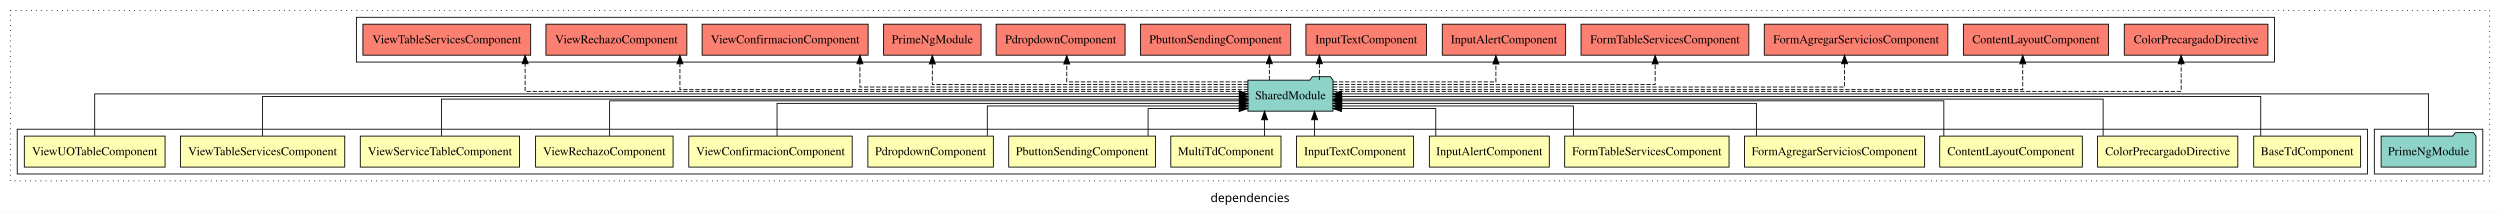
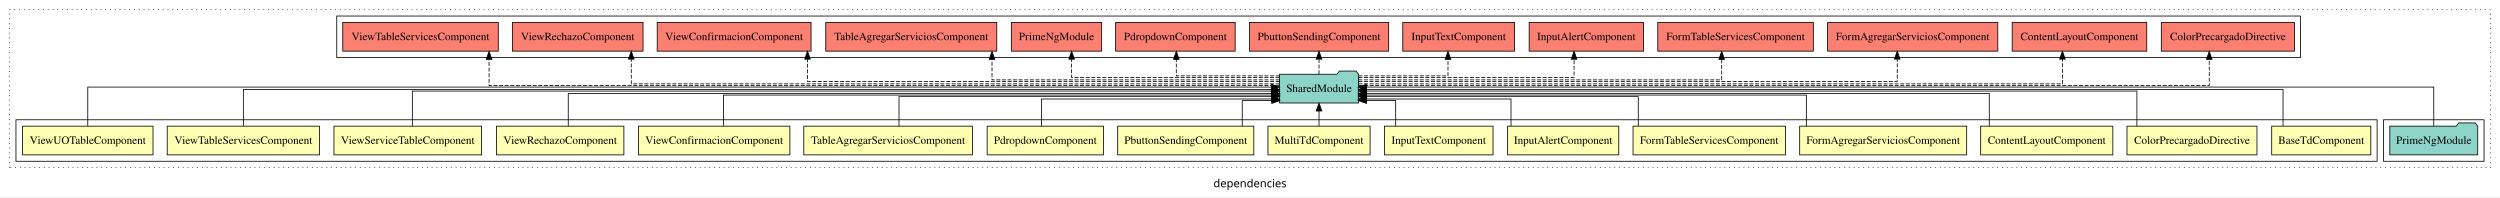
- <svg xmlns="http://www.w3.org/2000/svg" width="2904pt" height="247pt" viewBox="0.00 0.00 2904.00 246.80">
+ <svg xmlns="http://www.w3.org/2000/svg" width="3133pt" height="247pt" viewBox="0.00 0.00 3133.00 246.80">
  <g id="graph0" class="graph" transform="scale(1 1) rotate(0) translate(4 242.8)">
-     <polygon fill="white" stroke="transparent" points="-4,4 -4,-242.8 2900,-242.8 2900,4 -4,4" />
-     <text text-anchor="middle" x="1448" y="-8.2" font-family="sans-serif" font-size="14.00">dependencies</text>
+     <polygon fill="white" stroke="transparent" points="-4,4 -4,-242.8 3129,-242.8 3129,4 -4,4" />
+     <text text-anchor="middle" x="1562.5" y="-8.2" font-family="sans-serif" font-size="14.00">dependencies</text>
    <g id="clust1" class="cluster">
-       <polygon fill="none" stroke="black" stroke-dasharray="1,5" points="8,-32.8 8,-230.8 2888,-230.8 2888,-32.8 8,-32.8" />
-     </g>
-     <g id="clust18" class="cluster">
-       <polygon fill="none" stroke="black" points="2754,-40.8 2754,-92.8 2880,-92.8 2880,-40.8 2754,-40.8" />
+       <polygon fill="none" stroke="black" stroke-dasharray="1,5" points="8,-32.8 8,-230.8 3117,-230.8 3117,-32.8 8,-32.8" />
    </g>
    <g id="clust19" class="cluster">
-       <polygon fill="none" stroke="black" points="410,-170.8 410,-222.8 2638,-222.8 2638,-170.8 410,-170.8" />
+       <polygon fill="none" stroke="black" points="2983,-40.8 2983,-92.8 3109,-92.8 3109,-40.8 2983,-40.8" />
+     </g>
+     <g id="clust20" class="cluster">
+       <polygon fill="none" stroke="black" points="418,-170.8 418,-222.8 2879,-222.8 2879,-170.8 418,-170.8" />
    </g>
    <g id="clust2" class="cluster">
-       <polygon fill="none" stroke="black" points="16,-40.8 16,-92.8 2746,-92.8 2746,-40.8 16,-40.8" />
+       <polygon fill="none" stroke="black" points="16,-40.8 16,-92.8 2975,-92.8 2975,-40.8 16,-40.8" />
    </g>
    <g id="node1" class="node">
-       <polygon fill="#ffffb3" stroke="black" points="2738.1,-84.8 2613.9,-84.8 2613.9,-48.8 2738.1,-48.8 2738.1,-84.8" />
-       <text text-anchor="middle" x="2676" y="-62.6" font-family="Times,serif" font-size="14.00">BaseTdComponent</text>
-     </g>
-     <g id="node16" class="node">
-       <polygon fill="#8dd3c7" stroke="black" points="1544.43,-149.8 1541.43,-153.8 1520.43,-153.8 1517.43,-149.8 1445.57,-149.8 1445.57,-113.8 1544.43,-113.8 1544.43,-149.8" />
-       <text text-anchor="middle" x="1495" y="-127.6" font-family="Times,serif" font-size="14.00">SharedModule</text>
+       <polygon fill="#ffffb3" stroke="black" points="2967.1,-84.8 2842.9,-84.8 2842.9,-48.8 2967.1,-48.8 2967.1,-84.8" />
+       <text text-anchor="middle" x="2905" y="-62.6" font-family="Times,serif" font-size="14.00">BaseTdComponent</text>
+     </g>
+     <g id="node17" class="node">
+       <polygon fill="#8dd3c7" stroke="black" points="1698.43,-149.8 1695.43,-153.8 1674.43,-153.8 1671.43,-149.8 1599.57,-149.8 1599.57,-113.8 1698.43,-113.8 1698.43,-149.8" />
+       <text text-anchor="middle" x="1649" y="-127.6" font-family="Times,serif" font-size="14.00">SharedModule</text>
    </g>
    <g id="edge1" class="edge">
-       <path fill="none" stroke="black" d="M2622.09,-84.97C2622.09,-103.89 2622.09,-130.8 2622.09,-130.8 2622.09,-130.8 1554.52,-130.8 1554.52,-130.8" />
-       <polygon fill="black" stroke="black" points="1554.52,-127.3 1544.52,-130.8 1554.52,-134.3 1554.52,-127.3" />
+       <path fill="none" stroke="black" d="M2857.09,-84.97C2857.09,-103.89 2857.09,-130.8 2857.09,-130.8 2857.09,-130.8 1708.23,-130.8 1708.23,-130.8" />
+       <polygon fill="black" stroke="black" points="1708.23,-127.3 1698.23,-130.8 1708.23,-134.3 1708.23,-127.3" />
    </g>
    <g id="node2" class="node">
-       <polygon fill="#ffffb3" stroke="black" points="2595.44,-84.8 2432.56,-84.8 2432.56,-48.8 2595.44,-48.8 2595.44,-84.8" />
-       <text text-anchor="middle" x="2514" y="-62.6" font-family="Times,serif" font-size="14.00">ColorPrecargadoDirective</text>
+       <polygon fill="#ffffb3" stroke="black" points="2824.44,-84.8 2661.56,-84.8 2661.56,-48.8 2824.44,-48.8 2824.44,-84.8" />
+       <text text-anchor="middle" x="2743" y="-62.6" font-family="Times,serif" font-size="14.00">ColorPrecargadoDirective</text>
    </g>
    <g id="edge2" class="edge">
-       <path fill="none" stroke="black" d="M2438.97,-85.1C2438.97,-103.07 2438.97,-127.8 2438.97,-127.8 2438.97,-127.8 1554.42,-127.8 1554.42,-127.8" />
-       <polygon fill="black" stroke="black" points="1554.42,-124.3 1544.42,-127.8 1554.42,-131.3 1554.42,-124.3" />
+       <path fill="none" stroke="black" d="M2673.97,-85.07C2673.97,-103.36 2673.97,-128.8 2673.97,-128.8 2673.97,-128.8 1708.44,-128.8 1708.44,-128.8" />
+       <polygon fill="black" stroke="black" points="1708.44,-125.3 1698.44,-128.8 1708.44,-132.3 1708.44,-125.3" />
    </g>
    <g id="node3" class="node">
-       <polygon fill="#ffffb3" stroke="black" points="2414.82,-84.8 2249.18,-84.8 2249.18,-48.8 2414.82,-48.8 2414.82,-84.8" />
-       <text text-anchor="middle" x="2332" y="-62.6" font-family="Times,serif" font-size="14.00">ContentLayoutComponent</text>
+       <polygon fill="#ffffb3" stroke="black" points="2643.82,-84.8 2478.18,-84.8 2478.18,-48.8 2643.82,-48.8 2643.82,-84.8" />
+       <text text-anchor="middle" x="2561" y="-62.6" font-family="Times,serif" font-size="14.00">ContentLayoutComponent</text>
    </g>
    <g id="edge3" class="edge">
-       <path fill="none" stroke="black" d="M2253.95,-84.82C2253.95,-102.17 2253.95,-125.8 2253.95,-125.8 2253.95,-125.8 1554.5,-125.8 1554.5,-125.8" />
-       <polygon fill="black" stroke="black" points="1554.5,-122.3 1544.5,-125.8 1554.5,-129.3 1554.5,-122.3" />
+       <path fill="none" stroke="black" d="M2488.95,-84.82C2488.95,-102.17 2488.95,-125.8 2488.95,-125.8 2488.95,-125.8 1708.41,-125.8 1708.41,-125.8" />
+       <polygon fill="black" stroke="black" points="1708.41,-122.3 1698.41,-125.8 1708.41,-129.3 1708.41,-122.3" />
    </g>
    <g id="node4" class="node">
-       <polygon fill="#ffffb3" stroke="black" points="2231.64,-84.8 2022.36,-84.8 2022.36,-48.8 2231.64,-48.8 2231.64,-84.8" />
-       <text text-anchor="middle" x="2127" y="-62.6" font-family="Times,serif" font-size="14.00">FormAgregarServiciosComponent</text>
+       <polygon fill="#ffffb3" stroke="black" points="2460.64,-84.8 2251.36,-84.8 2251.36,-48.8 2460.64,-48.8 2460.64,-84.8" />
+       <text text-anchor="middle" x="2356" y="-62.6" font-family="Times,serif" font-size="14.00">FormAgregarServiciosComponent</text>
    </g>
    <g id="edge4" class="edge">
-       <path fill="none" stroke="black" d="M2036.33,-84.83C2036.33,-101.2 2036.33,-122.8 2036.33,-122.8 2036.33,-122.8 1554.47,-122.8 1554.47,-122.8" />
-       <polygon fill="black" stroke="black" points="1554.47,-119.3 1544.47,-122.8 1554.47,-126.3 1554.47,-119.3" />
+       <path fill="none" stroke="black" d="M2259.71,-84.84C2259.71,-101.53 2259.71,-123.8 2259.71,-123.8 2259.71,-123.8 1708.46,-123.8 1708.46,-123.8" />
+       <polygon fill="black" stroke="black" points="1708.46,-120.3 1698.46,-123.8 1708.46,-127.3 1708.46,-120.3" />
    </g>
    <g id="node5" class="node">
-       <polygon fill="#ffffb3" stroke="black" points="2004.47,-84.8 1813.53,-84.8 1813.53,-48.8 2004.47,-48.8 2004.47,-84.8" />
-       <text text-anchor="middle" x="1909" y="-62.6" font-family="Times,serif" font-size="14.00">FormTableServicesComponent</text>
+       <polygon fill="#ffffb3" stroke="black" points="2233.47,-84.8 2042.53,-84.8 2042.53,-48.8 2233.47,-48.8 2233.47,-84.8" />
+       <text text-anchor="middle" x="2138" y="-62.6" font-family="Times,serif" font-size="14.00">FormTableServicesComponent</text>
    </g>
    <g id="edge5" class="edge">
-       <path fill="none" stroke="black" d="M1823.67,-85.04C1823.67,-100.37 1823.67,-119.8 1823.67,-119.8 1823.67,-119.8 1554.56,-119.8 1554.56,-119.8" />
-       <polygon fill="black" stroke="black" points="1554.56,-116.3 1544.56,-119.8 1554.56,-123.3 1554.56,-116.3" />
+       <path fill="none" stroke="black" d="M2049.05,-84.81C2049.05,-100.85 2049.05,-121.8 2049.05,-121.8 2049.05,-121.8 1708.45,-121.8 1708.45,-121.8" />
+       <polygon fill="black" stroke="black" points="1708.45,-118.3 1698.45,-121.8 1708.45,-125.3 1708.45,-118.3" />
    </g>
    <g id="node6" class="node">
-       <polygon fill="#ffffb3" stroke="black" points="1795.65,-84.8 1656.35,-84.8 1656.35,-48.8 1795.65,-48.8 1795.65,-84.8" />
-       <text text-anchor="middle" x="1726" y="-62.6" font-family="Times,serif" font-size="14.00">InputAlertComponent</text>
+       <polygon fill="#ffffb3" stroke="black" points="2024.65,-84.8 1885.35,-84.8 1885.35,-48.8 2024.65,-48.8 2024.65,-84.8" />
+       <text text-anchor="middle" x="1955" y="-62.6" font-family="Times,serif" font-size="14.00">InputAlertComponent</text>
    </g>
    <g id="edge6" class="edge">
-       <path fill="none" stroke="black" d="M1663.8,-84.85C1663.8,-99.17 1663.8,-116.8 1663.8,-116.8 1663.8,-116.8 1554.28,-116.8 1554.28,-116.8" />
-       <polygon fill="black" stroke="black" points="1554.28,-113.3 1544.28,-116.8 1554.28,-120.3 1554.28,-113.3" />
+       <path fill="none" stroke="black" d="M1889.6,-84.99C1889.6,-99.98 1889.6,-118.8 1889.6,-118.8 1889.6,-118.8 1708.27,-118.8 1708.27,-118.8" />
+       <polygon fill="black" stroke="black" points="1708.27,-115.3 1698.27,-118.8 1708.27,-122.3 1708.27,-115.3" />
    </g>
    <g id="node7" class="node">
-       <polygon fill="#ffffb3" stroke="black" points="1638.04,-84.8 1501.96,-84.8 1501.96,-48.8 1638.04,-48.8 1638.04,-84.8" />
-       <text text-anchor="middle" x="1570" y="-62.6" font-family="Times,serif" font-size="14.00">InputTextComponent</text>
+       <polygon fill="#ffffb3" stroke="black" points="1867.04,-84.8 1730.96,-84.8 1730.96,-48.8 1867.04,-48.8 1867.04,-84.8" />
+       <text text-anchor="middle" x="1799" y="-62.6" font-family="Times,serif" font-size="14.00">InputTextComponent</text>
    </g>
    <g id="edge7" class="edge">
-       <path fill="none" stroke="black" d="M1522.97,-84.91C1522.97,-84.91 1522.97,-103.79 1522.97,-103.79" />
-       <polygon fill="black" stroke="black" points="1519.47,-103.79 1522.97,-113.79 1526.47,-103.79 1519.47,-103.79" />
+       <path fill="none" stroke="black" d="M1745.06,-84.85C1745.06,-99.17 1745.06,-116.8 1745.06,-116.8 1745.06,-116.8 1708.44,-116.8 1708.44,-116.8" />
+       <polygon fill="black" stroke="black" points="1708.44,-113.3 1698.44,-116.8 1708.44,-120.3 1708.44,-113.3" />
    </g>
    <g id="node8" class="node">
-       <polygon fill="#ffffb3" stroke="black" points="1484,-84.8 1356,-84.8 1356,-48.8 1484,-48.8 1484,-84.8" />
-       <text text-anchor="middle" x="1420" y="-62.6" font-family="Times,serif" font-size="14.00">MultiTdComponent</text>
+       <polygon fill="#ffffb3" stroke="black" points="1713,-84.8 1585,-84.8 1585,-48.8 1713,-48.8 1713,-84.8" />
+       <text text-anchor="middle" x="1649" y="-62.6" font-family="Times,serif" font-size="14.00">MultiTdComponent</text>
    </g>
    <g id="edge8" class="edge">
-       <path fill="none" stroke="black" d="M1464.89,-84.91C1464.89,-84.91 1464.89,-103.79 1464.89,-103.79" />
-       <polygon fill="black" stroke="black" points="1461.39,-103.79 1464.89,-113.79 1468.39,-103.79 1461.39,-103.79" />
+       <path fill="none" stroke="black" d="M1649,-84.91C1649,-84.91 1649,-103.79 1649,-103.79" />
+       <polygon fill="black" stroke="black" points="1645.5,-103.79 1649,-113.79 1652.5,-103.79 1645.5,-103.79" />
    </g>
    <g id="node9" class="node">
-       <polygon fill="#ffffb3" stroke="black" points="1338.29,-84.8 1167.71,-84.8 1167.71,-48.8 1338.29,-48.8 1338.29,-84.8" />
-       <text text-anchor="middle" x="1253" y="-62.6" font-family="Times,serif" font-size="14.00">PbuttonSendingComponent</text>
+       <polygon fill="#ffffb3" stroke="black" points="1567.29,-84.8 1396.71,-84.8 1396.71,-48.8 1567.29,-48.8 1567.29,-84.8" />
+       <text text-anchor="middle" x="1482" y="-62.6" font-family="Times,serif" font-size="14.00">PbuttonSendingComponent</text>
    </g>
    <g id="edge9" class="edge">
-       <path fill="none" stroke="black" d="M1329.62,-84.85C1329.62,-99.17 1329.62,-116.8 1329.62,-116.8 1329.62,-116.8 1435.38,-116.8 1435.38,-116.8" />
-       <polygon fill="black" stroke="black" points="1435.38,-120.3 1445.38,-116.8 1435.38,-113.3 1435.38,-120.3" />
+       <path fill="none" stroke="black" d="M1552.78,-84.85C1552.78,-99.17 1552.78,-116.8 1552.78,-116.8 1552.78,-116.8 1589.76,-116.8 1589.76,-116.8" />
+       <polygon fill="black" stroke="black" points="1589.76,-120.3 1599.76,-116.8 1589.76,-113.3 1589.76,-120.3" />
    </g>
    <g id="node10" class="node">
-       <polygon fill="#ffffb3" stroke="black" points="1149.89,-84.8 1004.11,-84.8 1004.11,-48.8 1149.89,-48.8 1149.89,-84.8" />
-       <text text-anchor="middle" x="1077" y="-62.6" font-family="Times,serif" font-size="14.00">PdropdownComponent</text>
+       <polygon fill="#ffffb3" stroke="black" points="1378.89,-84.8 1233.11,-84.8 1233.11,-48.8 1378.89,-48.8 1378.89,-84.8" />
+       <text text-anchor="middle" x="1306" y="-62.6" font-family="Times,serif" font-size="14.00">PdropdownComponent</text>
    </g>
    <g id="edge10" class="edge">
-       <path fill="none" stroke="black" d="M1142.87,-85.04C1142.87,-100.37 1142.87,-119.8 1142.87,-119.8 1142.87,-119.8 1435.67,-119.8 1435.67,-119.8" />
-       <polygon fill="black" stroke="black" points="1435.67,-123.3 1445.67,-119.8 1435.67,-116.3 1435.67,-123.3" />
+       <path fill="none" stroke="black" d="M1301.07,-84.99C1301.07,-99.98 1301.07,-118.8 1301.07,-118.8 1301.07,-118.8 1589.52,-118.8 1589.52,-118.8" />
+       <polygon fill="black" stroke="black" points="1589.52,-122.3 1599.52,-118.8 1589.52,-115.3 1589.52,-122.3" />
    </g>
    <g id="node11" class="node">
+       <polygon fill="#ffffb3" stroke="black" points="1214.67,-84.8 1003.33,-84.8 1003.33,-48.8 1214.67,-48.8 1214.67,-84.8" />
+       <text text-anchor="middle" x="1109" y="-62.6" font-family="Times,serif" font-size="14.00">TableAgregarServiciosComponent</text>
+     </g>
+     <g id="edge11" class="edge">
+       <path fill="none" stroke="black" d="M1122.62,-84.81C1122.62,-100.85 1122.62,-121.8 1122.62,-121.8 1122.62,-121.8 1589.48,-121.8 1589.48,-121.8" />
+       <polygon fill="black" stroke="black" points="1589.48,-125.3 1599.48,-121.8 1589.48,-118.3 1589.48,-125.3" />
+     </g>
+     <g id="node12" class="node">
      <polygon fill="#ffffb3" stroke="black" points="985.91,-84.8 796.09,-84.8 796.09,-48.8 985.91,-48.8 985.91,-84.8" />
      <text text-anchor="middle" x="891" y="-62.6" font-family="Times,serif" font-size="14.00">ViewConfirmacionComponent</text>
    </g>
-     <g id="edge11" class="edge">
-       <path fill="none" stroke="black" d="M898.62,-84.83C898.62,-101.2 898.62,-122.8 898.62,-122.8 898.62,-122.8 1435.69,-122.8 1435.69,-122.8" />
-       <polygon fill="black" stroke="black" points="1435.69,-126.3 1445.69,-122.8 1435.69,-119.3 1435.69,-126.3" />
-     </g>
-     <g id="node12" class="node">
+     <g id="edge12" class="edge">
+       <path fill="none" stroke="black" d="M902.62,-84.84C902.62,-101.53 902.62,-123.8 902.62,-123.8 902.62,-123.8 1589.74,-123.8 1589.74,-123.8" />
+       <polygon fill="black" stroke="black" points="1589.74,-127.3 1599.74,-123.8 1589.74,-120.3 1589.74,-127.3" />
+     </g>
+     <g id="node13" class="node">
      <polygon fill="#ffffb3" stroke="black" points="777.85,-84.8 618.15,-84.8 618.15,-48.8 777.85,-48.8 777.85,-84.8" />
      <text text-anchor="middle" x="698" y="-62.6" font-family="Times,serif" font-size="14.00">ViewRechazoComponent</text>
    </g>
-     <g id="edge12" class="edge">
-       <path fill="none" stroke="black" d="M704.12,-84.82C704.12,-102.17 704.12,-125.8 704.12,-125.8 704.12,-125.8 1435.53,-125.8 1435.53,-125.8" />
-       <polygon fill="black" stroke="black" points="1435.53,-129.3 1445.53,-125.8 1435.53,-122.3 1435.53,-129.3" />
-     </g>
-     <g id="node13" class="node">
+     <g id="edge13" class="edge">
+       <path fill="none" stroke="black" d="M708.12,-84.82C708.12,-102.17 708.12,-125.8 708.12,-125.8 708.12,-125.8 1589.74,-125.8 1589.74,-125.8" />
+       <polygon fill="black" stroke="black" points="1589.74,-129.3 1599.74,-125.8 1589.74,-122.3 1589.74,-129.3" />
+     </g>
+     <g id="node14" class="node">
      <polygon fill="#ffffb3" stroke="black" points="599.5,-84.8 414.5,-84.8 414.5,-48.8 599.5,-48.8 599.5,-84.8" />
      <text text-anchor="middle" x="507" y="-62.6" font-family="Times,serif" font-size="14.00">ViewServiceTableComponent</text>
    </g>
-     <g id="edge13" class="edge">
-       <path fill="none" stroke="black" d="M508.76,-85.1C508.76,-103.07 508.76,-127.8 508.76,-127.8 508.76,-127.8 1435.75,-127.8 1435.75,-127.8" />
-       <polygon fill="black" stroke="black" points="1435.75,-131.3 1445.75,-127.8 1435.75,-124.3 1435.75,-131.3" />
-     </g>
-     <g id="node14" class="node">
+     <g id="edge14" class="edge">
+       <path fill="none" stroke="black" d="M512.76,-85.07C512.76,-103.36 512.76,-128.8 512.76,-128.8 512.76,-128.8 1589.45,-128.8 1589.45,-128.8" />
+       <polygon fill="black" stroke="black" points="1589.45,-132.3 1599.45,-128.8 1589.45,-125.3 1589.45,-132.3" />
+     </g>
+     <g id="node15" class="node">
      <polygon fill="#ffffb3" stroke="black" points="396.45,-84.8 205.55,-84.8 205.55,-48.8 396.45,-48.8 396.45,-84.8" />
      <text text-anchor="middle" x="301" y="-62.6" font-family="Times,serif" font-size="14.00">ViewTableServicesComponent</text>
    </g>
-     <g id="edge14" class="edge">
-       <path fill="none" stroke="black" d="M301,-84.97C301,-103.89 301,-130.8 301,-130.8 301,-130.8 1435.59,-130.8 1435.59,-130.8" />
-       <polygon fill="black" stroke="black" points="1435.59,-134.3 1445.59,-130.8 1435.59,-127.3 1435.59,-134.3" />
-     </g>
-     <g id="node15" class="node">
+     <g id="edge15" class="edge">
+       <path fill="none" stroke="black" d="M301,-84.97C301,-103.89 301,-130.8 301,-130.8 301,-130.8 1589.43,-130.8 1589.43,-130.8" />
+       <polygon fill="black" stroke="black" points="1589.43,-134.3 1599.43,-130.8 1589.43,-127.3 1589.43,-134.3" />
+     </g>
+     <g id="node16" class="node">
      <polygon fill="#ffffb3" stroke="black" points="187.75,-84.8 24.25,-84.8 24.25,-48.8 187.75,-48.8 187.75,-84.8" />
      <text text-anchor="middle" x="106" y="-62.6" font-family="Times,serif" font-size="14.00">ViewUOTableComponent</text>
    </g>
-     <g id="edge15" class="edge">
-       <path fill="none" stroke="black" d="M106,-85.11C106,-104.95 106,-133.8 106,-133.8 106,-133.8 1435.56,-133.8 1435.56,-133.8" />
-       <polygon fill="black" stroke="black" points="1435.56,-137.3 1445.56,-133.8 1435.56,-130.3 1435.56,-137.3" />
+     <g id="edge16" class="edge">
+       <path fill="none" stroke="black" d="M106,-85.11C106,-104.95 106,-133.8 106,-133.8 106,-133.8 1589.41,-133.8 1589.41,-133.8" />
+       <polygon fill="black" stroke="black" points="1589.41,-137.3 1599.41,-133.8 1589.41,-130.3 1589.41,-137.3" />
+     </g>
+     <g id="node19" class="node">
+       <polygon fill="#fb8072" stroke="black" points="2871.44,-214.8 2704.56,-214.8 2704.56,-178.8 2871.44,-178.8 2871.44,-214.8" />
+       <text text-anchor="middle" x="2788" y="-192.6" font-family="Times,serif" font-size="14.00">ColorPrecargadoDirective </text>
+     </g>
+     <g id="edge18" class="edge">
+       <path fill="none" stroke="black" stroke-dasharray="5,2" d="M1698.38,-135.8C1914.28,-135.8 2764.62,-135.8 2764.62,-135.8 2764.62,-135.8 2764.62,-168.5 2764.62,-168.5" />
+       <polygon fill="black" stroke="black" points="2761.13,-168.5 2764.62,-178.5 2768.13,-168.5 2761.13,-168.5" />
+     </g>
+     <g id="node20" class="node">
+       <polygon fill="#fb8072" stroke="black" points="2686.32,-214.8 2517.68,-214.8 2517.68,-178.8 2686.32,-178.8 2686.32,-214.8" />
+       <text text-anchor="middle" x="2602" y="-192.6" font-family="Times,serif" font-size="14.00">ContentLayoutComponent </text>
+     </g>
+     <g id="edge19" class="edge">
+       <path fill="none" stroke="black" stroke-dasharray="5,2" d="M1698.43,-137.8C1891.03,-137.8 2580.62,-137.8 2580.62,-137.8 2580.62,-137.8 2580.62,-168.78 2580.62,-168.78" />
+       <polygon fill="black" stroke="black" points="2577.13,-168.78 2580.62,-178.78 2584.13,-168.78 2577.13,-168.78" />
+     </g>
+     <g id="node21" class="node">
+       <polygon fill="#fb8072" stroke="black" points="2499.63,-214.8 2286.37,-214.8 2286.37,-178.8 2499.63,-178.8 2499.63,-214.8" />
+       <text text-anchor="middle" x="2393" y="-192.6" font-family="Times,serif" font-size="14.00">FormAgregarServiciosComponent </text>
+     </g>
+     <g id="edge20" class="edge">
+       <path fill="none" stroke="black" stroke-dasharray="5,2" d="M1698.24,-140.8C1861.33,-140.8 2373.62,-140.8 2373.62,-140.8 2373.62,-140.8 2373.62,-168.77 2373.62,-168.77" />
+       <polygon fill="black" stroke="black" points="2370.13,-168.77 2373.62,-178.77 2377.13,-168.77 2370.13,-168.77" />
+     </g>
+     <g id="node22" class="node">
+       <polygon fill="#fb8072" stroke="black" points="2268.47,-214.8 2073.53,-214.8 2073.53,-178.8 2268.47,-178.8 2268.47,-214.8" />
+       <text text-anchor="middle" x="2171" y="-192.6" font-family="Times,serif" font-size="14.00">FormTableServicesComponent </text>
+     </g>
+     <g id="edge21" class="edge">
+       <path fill="none" stroke="black" stroke-dasharray="5,2" d="M1698.3,-142.8C1825.28,-142.8 2153.62,-142.8 2153.62,-142.8 2153.62,-142.8 2153.62,-168.52 2153.62,-168.52" />
+       <polygon fill="black" stroke="black" points="2150.13,-168.52 2153.62,-178.52 2157.13,-168.52 2150.13,-168.52" />
+     </g>
+     <g id="node23" class="node">
+       <polygon fill="#fb8072" stroke="black" points="2055.65,-214.8 1912.35,-214.8 1912.35,-178.8 2055.65,-178.8 2055.65,-214.8" />
+       <text text-anchor="middle" x="1984" y="-192.6" font-family="Times,serif" font-size="14.00">InputAlertComponent </text>
+     </g>
+     <g id="edge22" class="edge">
+       <path fill="none" stroke="black" stroke-dasharray="5,2" d="M1698.24,-145.8C1787.9,-145.8 1968.62,-145.8 1968.62,-145.8 1968.62,-145.8 1968.62,-168.68 1968.62,-168.68" />
+       <polygon fill="black" stroke="black" points="1965.13,-168.68 1968.62,-178.68 1972.13,-168.68 1965.13,-168.68" />
+     </g>
+     <g id="node24" class="node">
+       <polygon fill="#fb8072" stroke="black" points="1894.04,-214.8 1753.96,-214.8 1753.96,-178.8 1894.04,-178.8 1894.04,-214.8" />
+       <text text-anchor="middle" x="1824" y="-192.6" font-family="Times,serif" font-size="14.00">InputTextComponent </text>
+     </g>
+     <g id="edge23" class="edge">
+       <path fill="none" stroke="black" stroke-dasharray="5,2" d="M1698.37,-147.8C1745.9,-147.8 1810.62,-147.8 1810.62,-147.8 1810.62,-147.8 1810.62,-168.55 1810.62,-168.55" />
+       <polygon fill="black" stroke="black" points="1807.13,-168.55 1810.62,-178.55 1814.13,-168.55 1807.13,-168.55" />
+     </g>
+     <g id="node25" class="node">
+       <polygon fill="#fb8072" stroke="black" points="1736.29,-214.8 1561.71,-214.8 1561.71,-178.8 1736.29,-178.8 1736.29,-214.8" />
+       <text text-anchor="middle" x="1649" y="-192.6" font-family="Times,serif" font-size="14.00">PbuttonSendingComponent </text>
+     </g>
+     <g id="edge24" class="edge">
+       <path fill="none" stroke="black" stroke-dasharray="5,2" d="M1649,-149.91C1649,-149.91 1649,-168.79 1649,-168.79" />
+       <polygon fill="black" stroke="black" points="1645.5,-168.79 1649,-178.79 1652.5,-168.79 1645.5,-168.79" />
+     </g>
+     <g id="node26" class="node">
+       <polygon fill="#fb8072" stroke="black" points="1543.89,-214.8 1394.11,-214.8 1394.11,-178.8 1543.89,-178.8 1543.89,-214.8" />
+       <text text-anchor="middle" x="1469" y="-192.6" font-family="Times,serif" font-size="14.00">PdropdownComponent </text>
+     </g>
+     <g id="edge25" class="edge">
+       <path fill="none" stroke="black" stroke-dasharray="5,2" d="M1599.66,-147.8C1546.72,-147.8 1470.15,-147.8 1470.15,-147.8 1470.15,-147.8 1470.15,-168.55 1470.15,-168.55" />
+       <polygon fill="black" stroke="black" points="1466.65,-168.55 1470.15,-178.55 1473.65,-168.55 1466.65,-168.55" />
+     </g>
+     <g id="node27" class="node">
+       <polygon fill="#fb8072" stroke="black" points="1376.6,-214.8 1263.4,-214.8 1263.4,-178.8 1376.6,-178.8 1376.6,-214.8" />
+       <text text-anchor="middle" x="1320" y="-192.6" font-family="Times,serif" font-size="14.00">PrimeNgModule </text>
+     </g>
+     <g id="edge26" class="edge">
+       <path fill="none" stroke="black" stroke-dasharray="5,2" d="M1599.53,-145.8C1511.99,-145.8 1338.93,-145.8 1338.93,-145.8 1338.93,-145.8 1338.93,-168.68 1338.93,-168.68" />
+       <polygon fill="black" stroke="black" points="1335.43,-168.68 1338.93,-178.68 1342.43,-168.68 1335.43,-168.68" />
+     </g>
+     <g id="node28" class="node">
+       <polygon fill="#fb8072" stroke="black" points="1245.17,-214.8 1030.83,-214.8 1030.83,-178.8 1245.17,-178.8 1245.17,-214.8" />
+       <text text-anchor="middle" x="1138" y="-192.6" font-family="Times,serif" font-size="14.00">TableAgregarServiciosComponent </text>
+     </g>
+     <g id="edge27" class="edge">
+       <path fill="none" stroke="black" stroke-dasharray="5,2" d="M1599.57,-142.8C1490.57,-142.8 1239.19,-142.8 1239.19,-142.8 1239.19,-142.8 1239.19,-168.52 1239.19,-168.52" />
+       <polygon fill="black" stroke="black" points="1235.69,-168.52 1239.19,-178.52 1242.69,-168.52 1235.69,-168.52" />
+     </g>
+     <g id="node29" class="node">
+       <polygon fill="#fb8072" stroke="black" points="1012.41,-214.8 819.59,-214.8 819.59,-178.8 1012.41,-178.8 1012.41,-214.8" />
+       <text text-anchor="middle" x="916" y="-192.6" font-family="Times,serif" font-size="14.00">ViewConfirmacionComponent </text>
+     </g>
+     <g id="edge28" class="edge">
+       <path fill="none" stroke="black" stroke-dasharray="5,2" d="M1599.76,-140.8C1449.65,-140.8 1007.94,-140.8 1007.94,-140.8 1007.94,-140.8 1007.94,-168.77 1007.94,-168.77" />
+       <polygon fill="black" stroke="black" points="1004.44,-168.77 1007.94,-178.77 1011.44,-168.77 1004.44,-168.77" />
+     </g>
+     <g id="node30" class="node">
+       <polygon fill="#fb8072" stroke="black" points="801.85,-214.8 638.15,-214.8 638.15,-178.8 801.85,-178.8 801.85,-214.8" />
+       <text text-anchor="middle" x="720" y="-192.6" font-family="Times,serif" font-size="14.00">ViewRechazoComponent </text>
+     </g>
+     <g id="edge29" class="edge">
+       <path fill="none" stroke="black" stroke-dasharray="5,2" d="M1599.57,-137.8C1416.42,-137.8 787.11,-137.8 787.11,-137.8 787.11,-137.8 787.11,-168.78 787.11,-168.78" />
+       <polygon fill="black" stroke="black" points="783.61,-168.78 787.11,-178.78 790.61,-168.78 783.61,-168.78" />
+     </g>
+     <g id="node31" class="node">
+       <polygon fill="#fb8072" stroke="black" points="620.45,-214.8 425.55,-214.8 425.55,-178.8 620.45,-178.8 620.45,-214.8" />
+       <text text-anchor="middle" x="523" y="-192.6" font-family="Times,serif" font-size="14.00">ViewTableServicesComponent </text>
+     </g>
+     <g id="edge30" class="edge">
+       <path fill="none" stroke="black" stroke-dasharray="5,2" d="M1599.53,-135.8C1392.84,-135.8 608.91,-135.8 608.91,-135.8 608.91,-135.8 608.91,-168.5 608.91,-168.5" />
+       <polygon fill="black" stroke="black" points="605.41,-168.5 608.91,-178.5 612.41,-168.5 605.41,-168.5" />
    </g>
    <g id="node18" class="node">
-       <polygon fill="#fb8072" stroke="black" points="2630.44,-214.8 2463.56,-214.8 2463.56,-178.8 2630.44,-178.8 2630.44,-214.8" />
-       <text text-anchor="middle" x="2547" y="-192.6" font-family="Times,serif" font-size="14.00">ColorPrecargadoDirective </text>
+       <polygon fill="#8dd3c7" stroke="black" points="3101.1,-84.8 3098.1,-88.8 3077.1,-88.8 3074.1,-84.8 2990.9,-84.8 2990.9,-48.8 3101.1,-48.8 3101.1,-84.8" />
+       <text text-anchor="middle" x="3046" y="-62.6" font-family="Times,serif" font-size="14.00">PrimeNgModule</text>
    </g>
    <g id="edge17" class="edge">
-       <path fill="none" stroke="black" stroke-dasharray="5,2" d="M1544.55,-136.8C1750.7,-136.8 2529.62,-136.8 2529.62,-136.8 2529.62,-136.8 2529.62,-168.8 2529.62,-168.8" />
-       <polygon fill="black" stroke="black" points="2526.13,-168.8 2529.62,-178.8 2533.13,-168.8 2526.13,-168.8" />
-     </g>
-     <g id="node19" class="node">
-       <polygon fill="#fb8072" stroke="black" points="2445.32,-214.8 2276.68,-214.8 2276.68,-178.8 2445.32,-178.8 2445.32,-214.8" />
-       <text text-anchor="middle" x="2361" y="-192.6" font-family="Times,serif" font-size="14.00">ContentLayoutComponent </text>
-     </g>
-     <g id="edge18" class="edge">
-       <path fill="none" stroke="black" stroke-dasharray="5,2" d="M1544.41,-138.8C1725.95,-138.8 2345.62,-138.8 2345.62,-138.8 2345.62,-138.8 2345.62,-168.77 2345.62,-168.77" />
-       <polygon fill="black" stroke="black" points="2342.13,-168.77 2345.62,-178.77 2349.13,-168.77 2342.13,-168.77" />
-     </g>
-     <g id="node20" class="node">
-       <polygon fill="#fb8072" stroke="black" points="2258.63,-214.8 2045.37,-214.8 2045.37,-178.8 2258.63,-178.8 2258.63,-214.8" />
-       <text text-anchor="middle" x="2152" y="-192.6" font-family="Times,serif" font-size="14.00">FormAgregarServiciosComponent </text>
-     </g>
-     <g id="edge19" class="edge">
-       <path fill="none" stroke="black" stroke-dasharray="5,2" d="M1544.44,-141.8C1695.15,-141.8 2138.62,-141.8 2138.62,-141.8 2138.62,-141.8 2138.62,-168.79 2138.62,-168.79" />
-       <polygon fill="black" stroke="black" points="2135.13,-168.79 2138.62,-178.79 2142.13,-168.79 2135.13,-168.79" />
-     </g>
-     <g id="node21" class="node">
-       <polygon fill="#fb8072" stroke="black" points="2027.47,-214.8 1832.53,-214.8 1832.53,-178.8 2027.47,-178.8 2027.47,-214.8" />
-       <text text-anchor="middle" x="1930" y="-192.6" font-family="Times,serif" font-size="14.00">FormTableServicesComponent </text>
-     </g>
-     <g id="edge20" class="edge">
-       <path fill="none" stroke="black" stroke-dasharray="5,2" d="M1544.42,-144.8C1656.17,-144.8 1918.62,-144.8 1918.62,-144.8 1918.62,-144.8 1918.62,-168.61 1918.62,-168.61" />
-       <polygon fill="black" stroke="black" points="1915.13,-168.61 1918.62,-178.61 1922.13,-168.61 1915.13,-168.61" />
-     </g>
-     <g id="node22" class="node">
-       <polygon fill="#fb8072" stroke="black" points="1814.65,-214.8 1671.35,-214.8 1671.35,-178.8 1814.65,-178.8 1814.65,-214.8" />
-       <text text-anchor="middle" x="1743" y="-192.6" font-family="Times,serif" font-size="14.00">InputAlertComponent </text>
-     </g>
-     <g id="edge21" class="edge">
-       <path fill="none" stroke="black" stroke-dasharray="5,2" d="M1544.44,-147.8C1614.34,-147.8 1733.62,-147.8 1733.62,-147.8 1733.62,-147.8 1733.62,-168.55 1733.62,-168.55" />
-       <polygon fill="black" stroke="black" points="1730.13,-168.55 1733.62,-178.55 1737.13,-168.55 1730.13,-168.55" />
-     </g>
-     <g id="node23" class="node">
-       <polygon fill="#fb8072" stroke="black" points="1653.04,-214.8 1512.96,-214.8 1512.96,-178.8 1653.04,-178.8 1653.04,-214.8" />
-       <text text-anchor="middle" x="1583" y="-192.6" font-family="Times,serif" font-size="14.00">InputTextComponent </text>
-     </g>
-     <g id="edge22" class="edge">
-       <path fill="none" stroke="black" stroke-dasharray="5,2" d="M1528.6,-149.91C1528.6,-149.91 1528.6,-168.79 1528.6,-168.79" />
-       <polygon fill="black" stroke="black" points="1525.1,-168.79 1528.6,-178.79 1532.1,-168.79 1525.1,-168.79" />
-     </g>
-     <g id="node24" class="node">
-       <polygon fill="#fb8072" stroke="black" points="1495.29,-214.8 1320.71,-214.8 1320.71,-178.8 1495.29,-178.8 1495.29,-214.8" />
-       <text text-anchor="middle" x="1408" y="-192.6" font-family="Times,serif" font-size="14.00">PbuttonSendingComponent </text>
-     </g>
-     <g id="edge23" class="edge">
-       <path fill="none" stroke="black" stroke-dasharray="5,2" d="M1470.46,-149.91C1470.46,-149.91 1470.46,-168.79 1470.46,-168.79" />
-       <polygon fill="black" stroke="black" points="1466.96,-168.79 1470.46,-178.79 1473.96,-168.79 1466.96,-168.79" />
-     </g>
-     <g id="node25" class="node">
-       <polygon fill="#fb8072" stroke="black" points="1302.89,-214.8 1153.11,-214.8 1153.11,-178.8 1302.89,-178.8 1302.89,-214.8" />
-       <text text-anchor="middle" x="1228" y="-192.6" font-family="Times,serif" font-size="14.00">PdropdownComponent </text>
-     </g>
-     <g id="edge24" class="edge">
-       <path fill="none" stroke="black" stroke-dasharray="5,2" d="M1445.51,-147.8C1370.12,-147.8 1235.15,-147.8 1235.15,-147.8 1235.15,-147.8 1235.15,-168.55 1235.15,-168.55" />
-       <polygon fill="black" stroke="black" points="1231.65,-168.55 1235.15,-178.55 1238.65,-168.55 1231.65,-168.55" />
-     </g>
-     <g id="node26" class="node">
-       <polygon fill="#fb8072" stroke="black" points="1135.6,-214.8 1022.4,-214.8 1022.4,-178.8 1135.6,-178.8 1135.6,-214.8" />
-       <text text-anchor="middle" x="1079" y="-192.6" font-family="Times,serif" font-size="14.00">PrimeNgModule </text>
-     </g>
-     <g id="edge25" class="edge">
-       <path fill="none" stroke="black" stroke-dasharray="5,2" d="M1445.65,-144.8C1335.45,-144.8 1079,-144.8 1079,-144.8 1079,-144.8 1079,-168.61 1079,-168.61" />
-       <polygon fill="black" stroke="black" points="1075.5,-168.61 1079,-178.61 1082.5,-168.61 1075.5,-168.61" />
-     </g>
-     <g id="node27" class="node">
-       <polygon fill="#fb8072" stroke="black" points="1004.41,-214.8 811.59,-214.8 811.59,-178.8 1004.41,-178.8 1004.41,-214.8" />
-       <text text-anchor="middle" x="908" y="-192.6" font-family="Times,serif" font-size="14.00">ViewConfirmacionComponent </text>
-     </g>
-     <g id="edge26" class="edge">
-       <path fill="none" stroke="black" stroke-dasharray="5,2" d="M1445.68,-141.8C1319.51,-141.8 994.88,-141.8 994.88,-141.8 994.88,-141.8 994.88,-168.79 994.88,-168.79" />
-       <polygon fill="black" stroke="black" points="991.38,-168.79 994.88,-178.79 998.38,-168.79 991.38,-168.79" />
-     </g>
-     <g id="node28" class="node">
-       <polygon fill="#fb8072" stroke="black" points="793.85,-214.8 630.15,-214.8 630.15,-178.8 793.85,-178.8 793.85,-214.8" />
-       <text text-anchor="middle" x="712" y="-192.6" font-family="Times,serif" font-size="14.00">ViewRechazoComponent </text>
-     </g>
-     <g id="edge27" class="edge">
-       <path fill="none" stroke="black" stroke-dasharray="5,2" d="M1445.69,-138.8C1284.86,-138.8 785.8,-138.8 785.8,-138.8 785.8,-138.8 785.8,-168.77 785.8,-168.77" />
-       <polygon fill="black" stroke="black" points="782.3,-168.77 785.8,-178.77 789.3,-168.77 782.3,-168.77" />
-     </g>
-     <g id="node29" class="node">
-       <polygon fill="#fb8072" stroke="black" points="612.45,-214.8 417.55,-214.8 417.55,-178.8 612.45,-178.8 612.45,-214.8" />
-       <text text-anchor="middle" x="515" y="-192.6" font-family="Times,serif" font-size="14.00">ViewTableServicesComponent </text>
-     </g>
-     <g id="edge28" class="edge">
-       <path fill="none" stroke="black" stroke-dasharray="5,2" d="M1445.62,-136.8C1258.82,-136.8 605.99,-136.8 605.99,-136.8 605.99,-136.8 605.99,-168.8 605.99,-168.8" />
-       <polygon fill="black" stroke="black" points="602.49,-168.8 605.99,-178.8 609.49,-168.8 602.49,-168.8" />
-     </g>
-     <g id="node17" class="node">
-       <polygon fill="#8dd3c7" stroke="black" points="2872.1,-84.8 2869.1,-88.8 2848.1,-88.8 2845.1,-84.8 2761.9,-84.8 2761.9,-48.8 2872.1,-48.8 2872.1,-84.8" />
-       <text text-anchor="middle" x="2817" y="-62.6" font-family="Times,serif" font-size="14.00">PrimeNgModule</text>
-     </g>
-     <g id="edge16" class="edge">
-       <path fill="none" stroke="black" d="M2817,-85.11C2817,-104.95 2817,-133.8 2817,-133.8 2817,-133.8 1554.41,-133.8 1554.41,-133.8" />
-       <polygon fill="black" stroke="black" points="1554.41,-130.3 1544.41,-133.8 1554.41,-137.3 1554.41,-130.3" />
+       <path fill="none" stroke="black" d="M3046,-85.11C3046,-104.95 3046,-133.8 3046,-133.8 3046,-133.8 1708.31,-133.8 1708.31,-133.8" />
+       <polygon fill="black" stroke="black" points="1708.31,-130.3 1698.31,-133.8 1708.31,-137.3 1708.31,-130.3" />
    </g>
  </g>
</svg>
